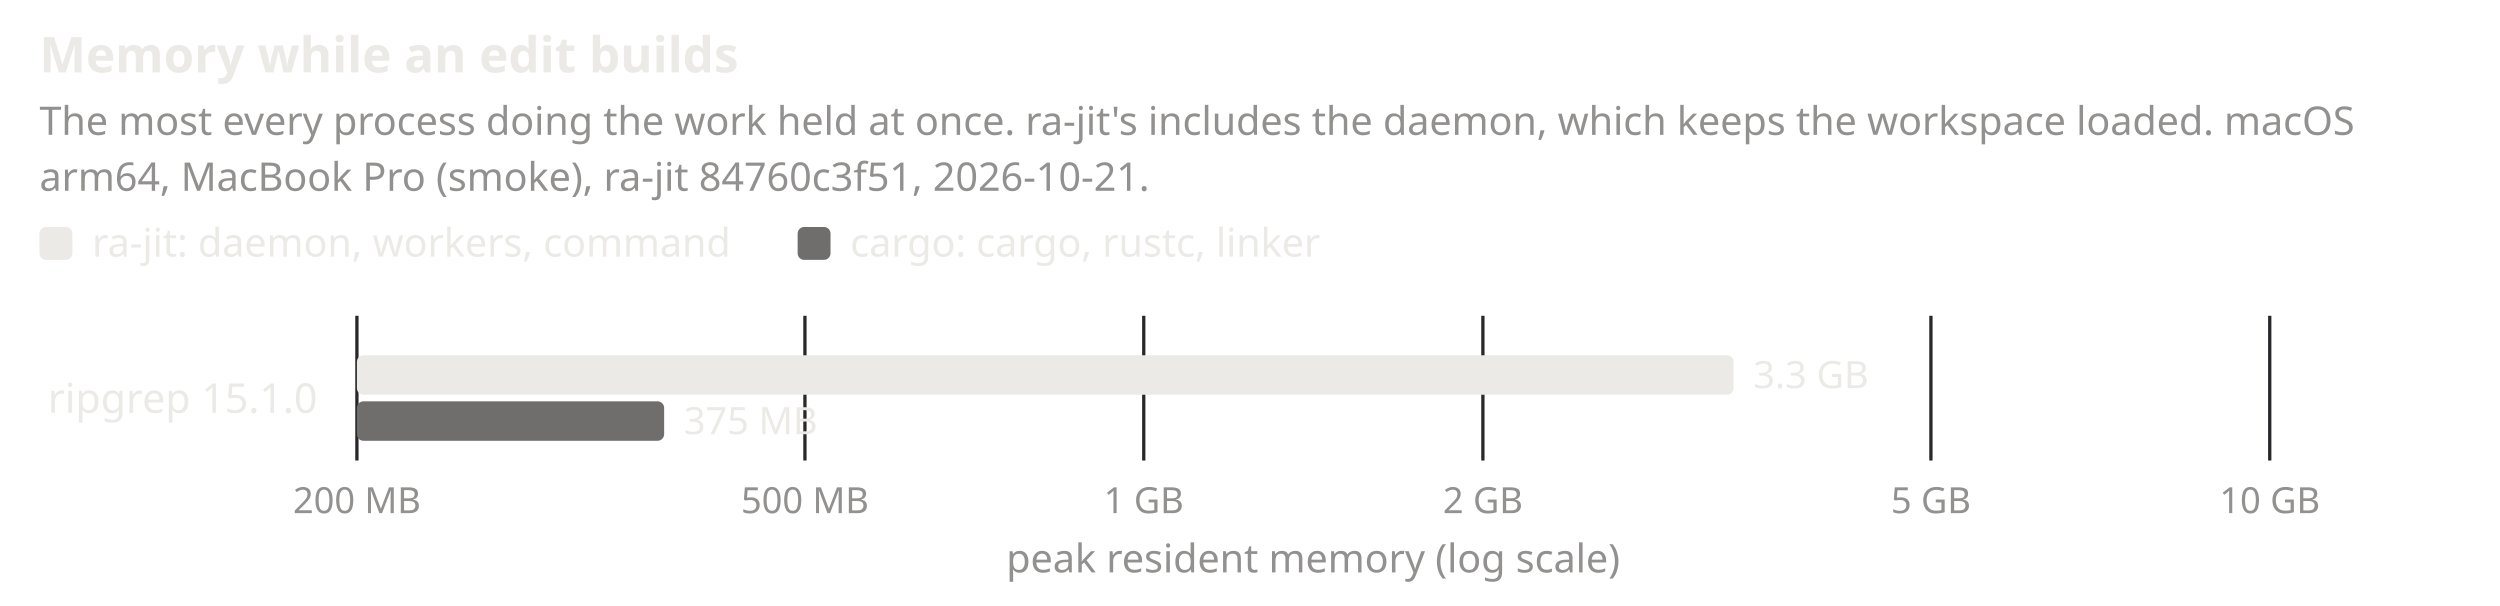
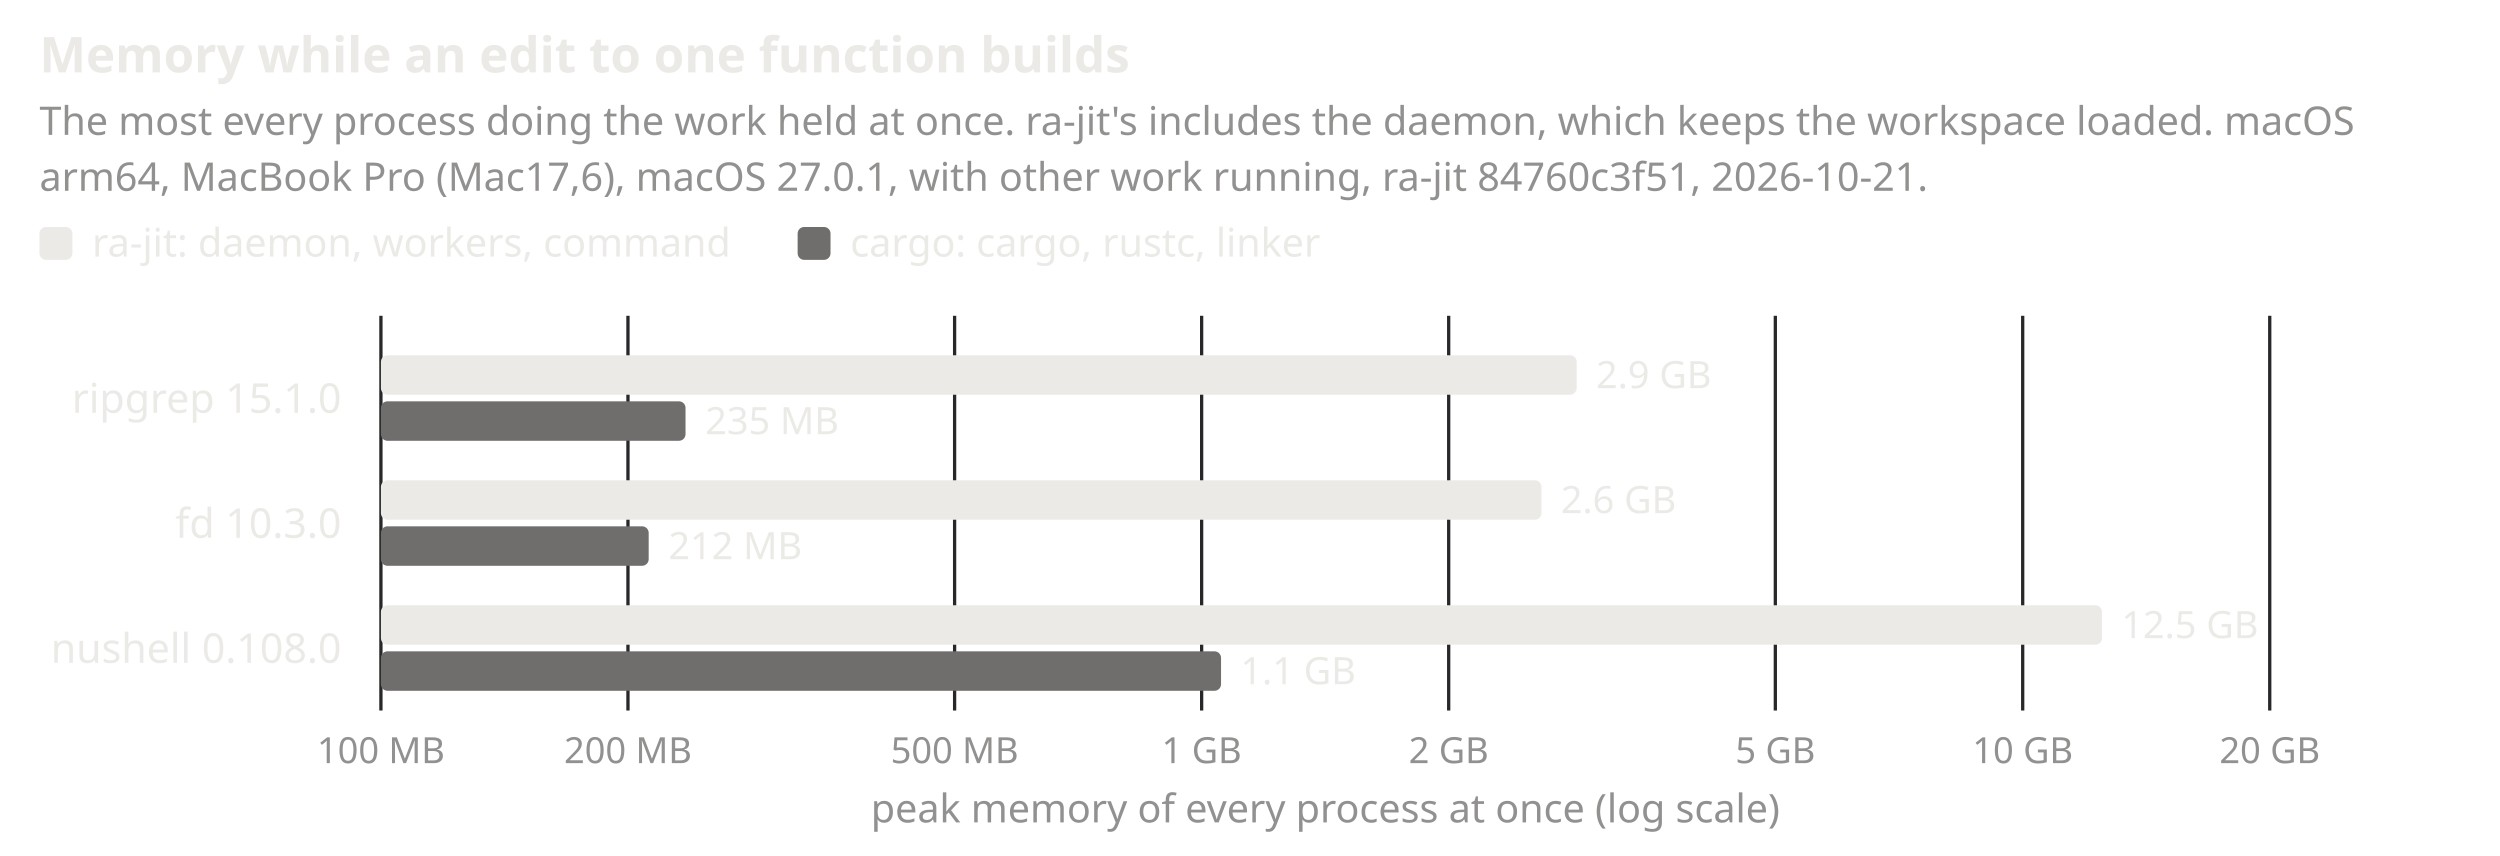
- <svg xmlns="http://www.w3.org/2000/svg" width="760" height="184" viewBox="0 0 760 184" font-family="-apple-system, BlinkMacSystemFont, 'Segoe UI', 'Noto Sans', Helvetica, Arial, sans-serif" role="img" aria-label="Memory while an edit builds">
-   <text x="12" y="22" font-size="15" font-weight="600" fill="#ebeae6">Memory while an edit builds</text>
+ <svg xmlns="http://www.w3.org/2000/svg" width="760" height="260" viewBox="0 0 760 260" font-family="-apple-system, BlinkMacSystemFont, 'Segoe UI', 'Noto Sans', Helvetica, Arial, sans-serif" role="img" aria-label="Memory while an edit to one function builds">
+   <text x="12" y="22" font-size="15" font-weight="600" fill="#ebeae6">Memory while an edit to one function builds</text>
  <text x="12" y="41" font-size="12" fill="#929190">The most every process doing the work held at once. ra-jit's includes the daemon, which keeps the workspace loaded. macOS</text>
-   <text x="12" y="58" font-size="12" fill="#929190">arm64, MacBook Pro (smoke), ra-jit 84760c3f51, 2026-10-21.</text>
+   <text x="12" y="58" font-size="12" fill="#929190">arm64, MacBook Pro (Mac17,6), macOS 27.0.1, with other work running, ra-jit 84760c3f51, 2026-10-21.</text>
  <rect x="12" y="69" width="10" height="10" rx="2" fill="#ebeae6" />
  <text x="28" y="78" font-size="12" fill="#ebeae6">ra-jit: daemon, workers, command</text>
  <rect x="242.48" y="69" width="10" height="10" rx="2" fill="#6f6e6c" />
  <text x="258.48" y="78" font-size="12" fill="#ebeae6">cargo: cargo, rustc, linker</text>
-   <line x1="108.5" y1="96" x2="108.5" y2="140" stroke="#28282a" />
-   <text x="108.5" y="156" font-size="11" text-anchor="middle" fill="#929190">200 MB</text>
-   <line x1="244.7" y1="96" x2="244.7" y2="140" stroke="#28282a" />
-   <text x="244.7" y="156" font-size="11" text-anchor="middle" fill="#929190">500 MB</text>
-   <line x1="347.7" y1="96" x2="347.7" y2="140" stroke="#28282a" />
-   <text x="347.7" y="156" font-size="11" text-anchor="middle" fill="#929190">1 GB</text>
-   <line x1="450.8" y1="96" x2="450.8" y2="140" stroke="#28282a" />
-   <text x="450.8" y="156" font-size="11" text-anchor="middle" fill="#929190">2 GB</text>
-   <line x1="587.0" y1="96" x2="587.0" y2="140" stroke="#28282a" />
-   <text x="587.0" y="156" font-size="11" text-anchor="middle" fill="#929190">5 GB</text>
-   <line x1="690.0" y1="96" x2="690.0" y2="140" stroke="#28282a" />
-   <text x="690.0" y="156" font-size="11" text-anchor="middle" fill="#929190">10 GB</text>
-   <text x="399.2" y="174" font-size="12" text-anchor="middle" fill="#929190">peak resident memory (log scale)</text>
-   <text x="96.5" y="125.5" font-size="12.5" text-anchor="end" fill="#ebeae6">ripgrep 15.1.0</text>
-   <rect x="108.5" y="108.0" width="418.5" height="12" rx="2" fill="#ebeae6" />
-   <text x="533.0" y="118.0" font-size="11.5" text-anchor="start" fill="#ebeae6" font-variant-numeric="tabular-nums">3.3 GB</text>
-   <rect x="108.5" y="122.0" width="93.4" height="12" rx="2" fill="#6f6e6c" />
-   <text x="207.9" y="132.0" font-size="11.5" text-anchor="start" fill="#ebeae6" font-variant-numeric="tabular-nums">375 MB</text>
+   <line x1="115.8" y1="96" x2="115.8" y2="216" stroke="#28282a" />
+   <text x="115.8" y="232" font-size="11" text-anchor="middle" fill="#929190">100 MB</text>
+   <line x1="190.9" y1="96" x2="190.9" y2="216" stroke="#28282a" />
+   <text x="190.9" y="232" font-size="11" text-anchor="middle" fill="#929190">200 MB</text>
+   <line x1="290.2" y1="96" x2="290.2" y2="216" stroke="#28282a" />
+   <text x="290.2" y="232" font-size="11" text-anchor="middle" fill="#929190">500 MB</text>
+   <line x1="365.3" y1="96" x2="365.3" y2="216" stroke="#28282a" />
+   <text x="365.3" y="232" font-size="11" text-anchor="middle" fill="#929190">1 GB</text>
+   <line x1="440.4" y1="96" x2="440.4" y2="216" stroke="#28282a" />
+   <text x="440.4" y="232" font-size="11" text-anchor="middle" fill="#929190">2 GB</text>
+   <line x1="539.7" y1="96" x2="539.7" y2="216" stroke="#28282a" />
+   <text x="539.7" y="232" font-size="11" text-anchor="middle" fill="#929190">5 GB</text>
+   <line x1="614.9" y1="96" x2="614.9" y2="216" stroke="#28282a" />
+   <text x="614.9" y="232" font-size="11" text-anchor="middle" fill="#929190">10 GB</text>
+   <line x1="690.0" y1="96" x2="690.0" y2="216" stroke="#28282a" />
+   <text x="690.0" y="232" font-size="11" text-anchor="middle" fill="#929190">20 GB</text>
+   <text x="402.9" y="250" font-size="12" text-anchor="middle" fill="#929190">peak memory of every process at once (log scale)</text>
+   <text x="103.8" y="125.5" font-size="12.5" text-anchor="end" fill="#ebeae6">ripgrep 15.1.0</text>
+   <rect x="115.8" y="108.0" width="363.5" height="12" rx="2" fill="#ebeae6" />
+   <text x="485.2" y="118.0" font-size="11.5" text-anchor="start" fill="#ebeae6" font-variant-numeric="tabular-nums">2.9 GB</text>
+   <rect x="115.8" y="122.0" width="92.6" height="12" rx="2" fill="#6f6e6c" />
+   <text x="214.4" y="132.0" font-size="11.5" text-anchor="start" fill="#ebeae6" font-variant-numeric="tabular-nums">235 MB</text>
+   <text x="103.8" y="163.5" font-size="12.5" text-anchor="end" fill="#ebeae6">fd 10.3.0</text>
+   <rect x="115.8" y="146.0" width="352.8" height="12" rx="2" fill="#ebeae6" />
+   <text x="474.5" y="156.0" font-size="11.5" text-anchor="start" fill="#ebeae6" font-variant-numeric="tabular-nums">2.6 GB</text>
+   <rect x="115.8" y="160.0" width="81.4" height="12" rx="2" fill="#6f6e6c" />
+   <text x="203.2" y="170.0" font-size="11.5" text-anchor="start" fill="#ebeae6" font-variant-numeric="tabular-nums">212 MB</text>
+   <text x="103.8" y="201.5" font-size="12.5" text-anchor="end" fill="#ebeae6">nushell 0.108.0</text>
+   <rect x="115.8" y="184.0" width="523.2" height="12" rx="2" fill="#ebeae6" />
+   <text x="644.9" y="194.0" font-size="11.5" text-anchor="start" fill="#ebeae6" font-variant-numeric="tabular-nums">12.5 GB</text>
+   <rect x="115.8" y="198.0" width="255.4" height="12" rx="2" fill="#6f6e6c" />
+   <text x="377.1" y="208.0" font-size="11.5" text-anchor="start" fill="#ebeae6" font-variant-numeric="tabular-nums">1.1 GB</text>
</svg>
